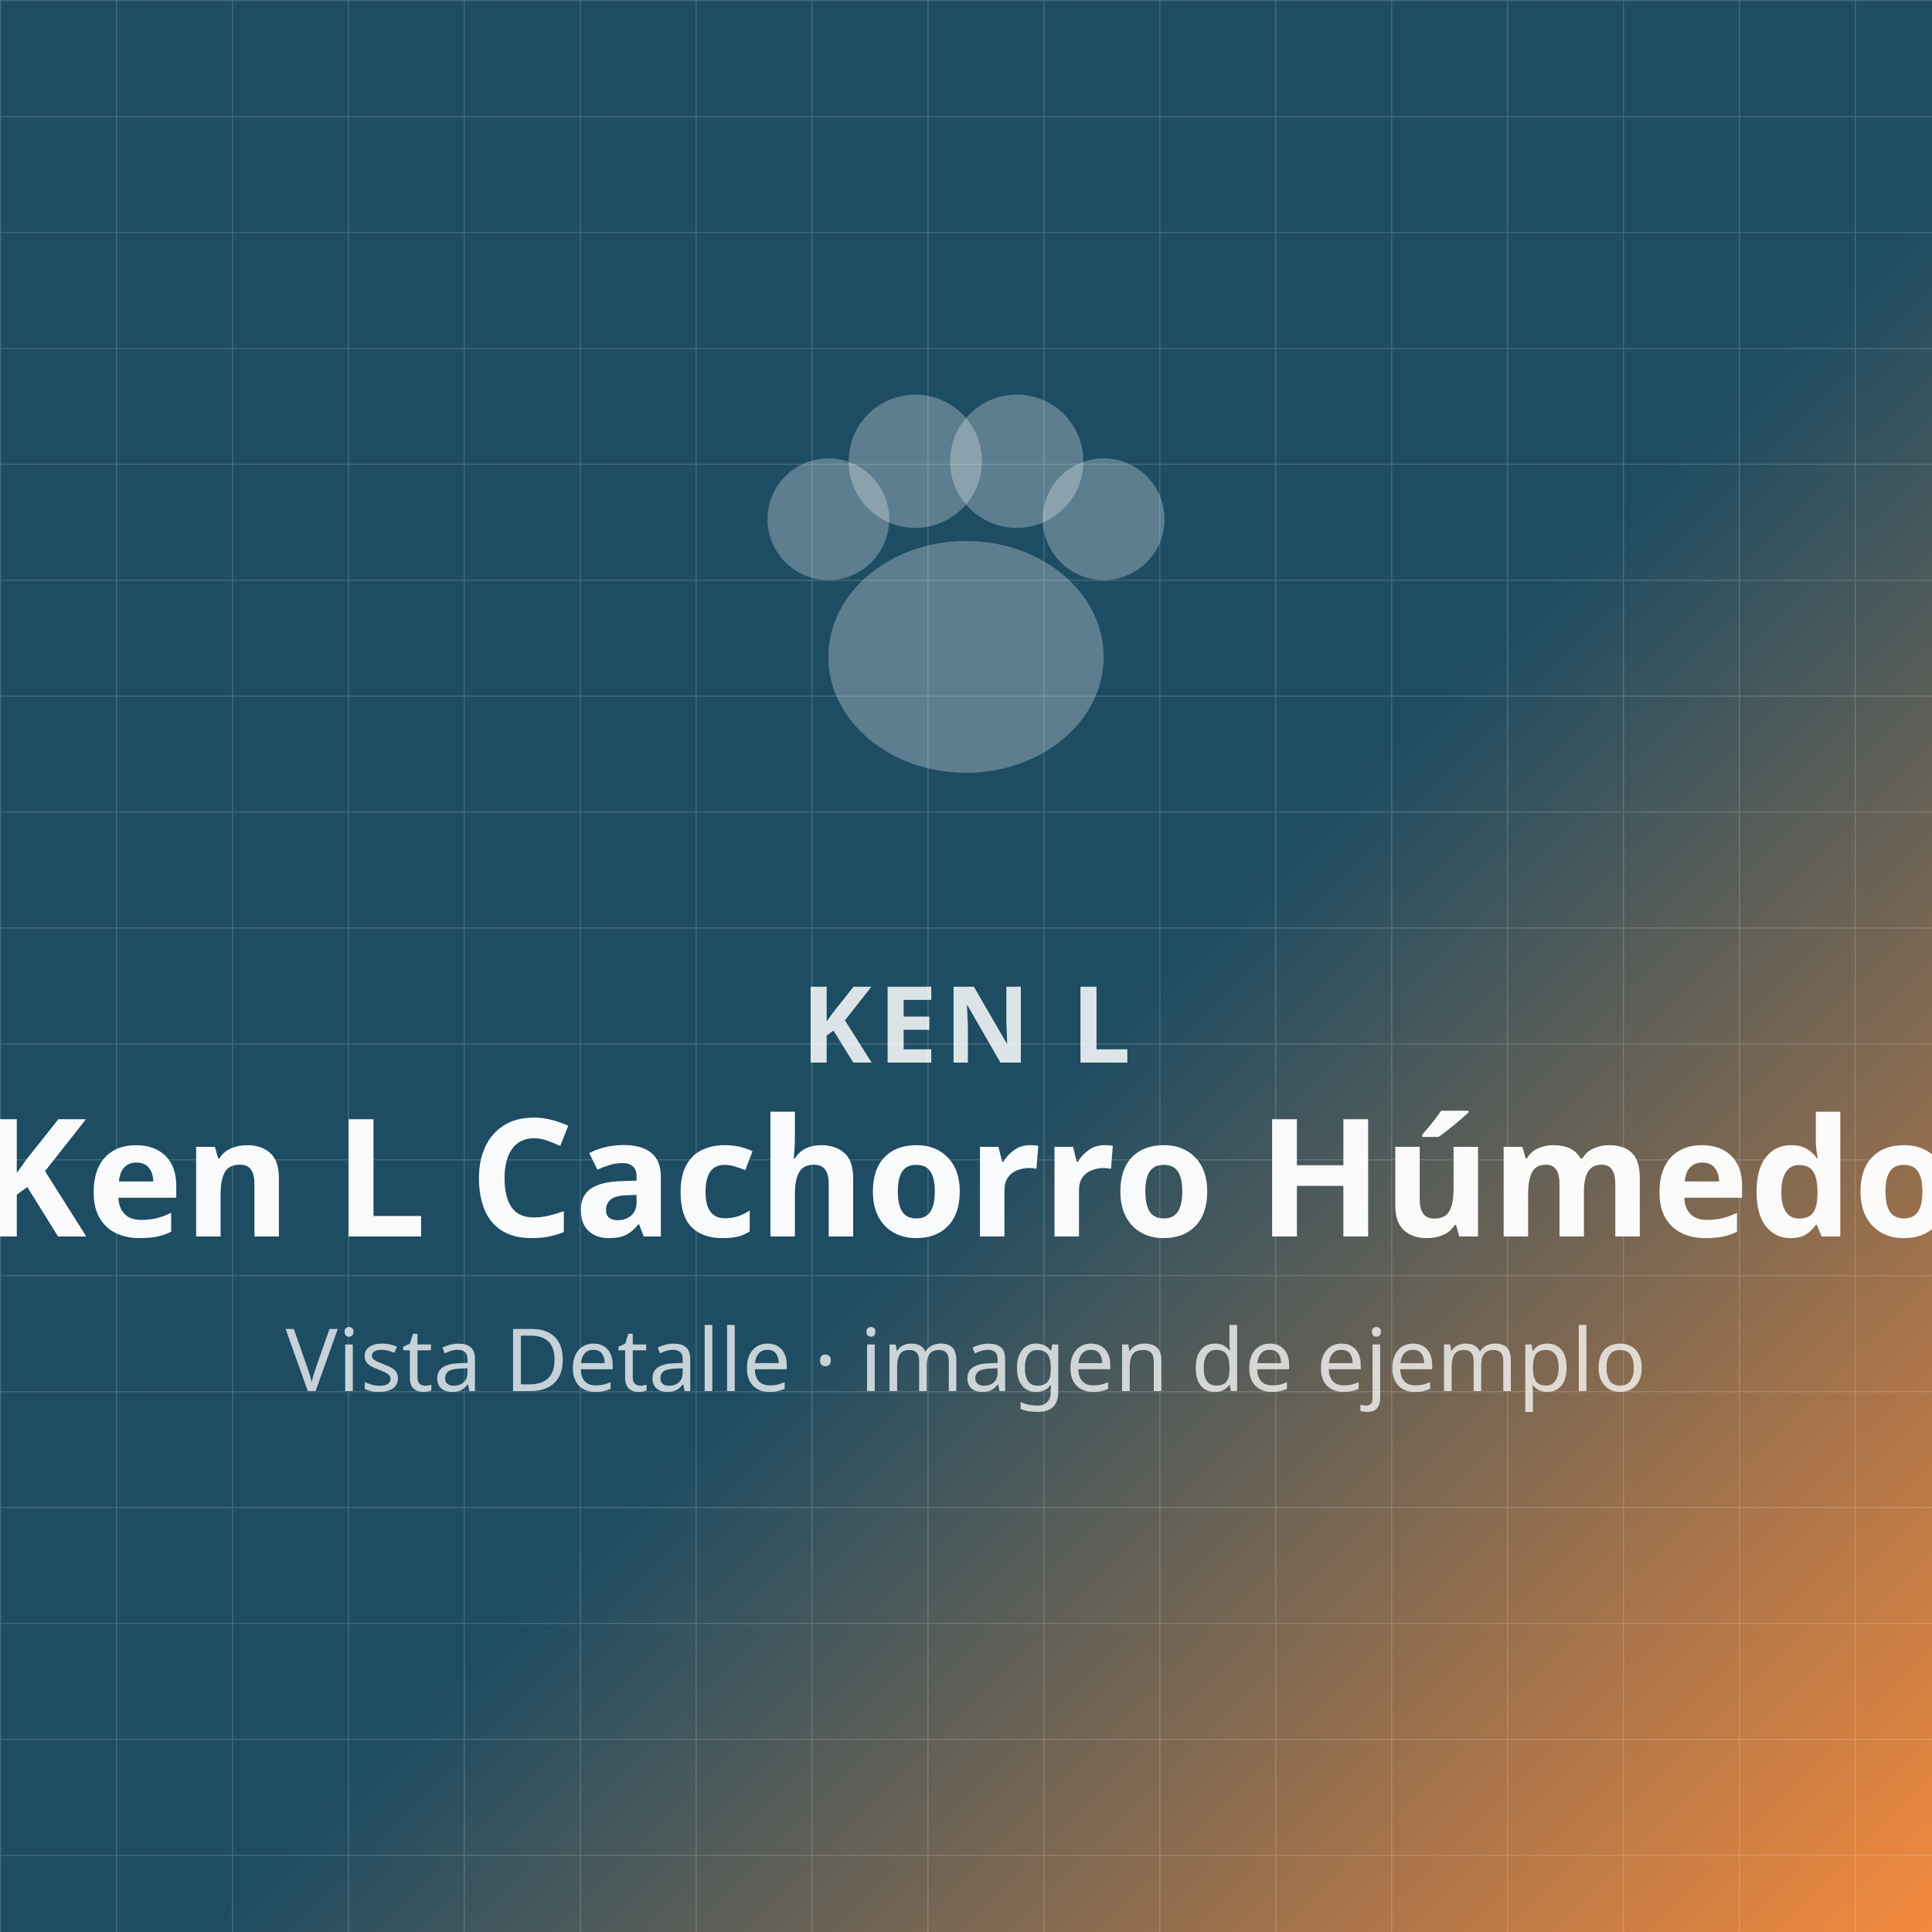
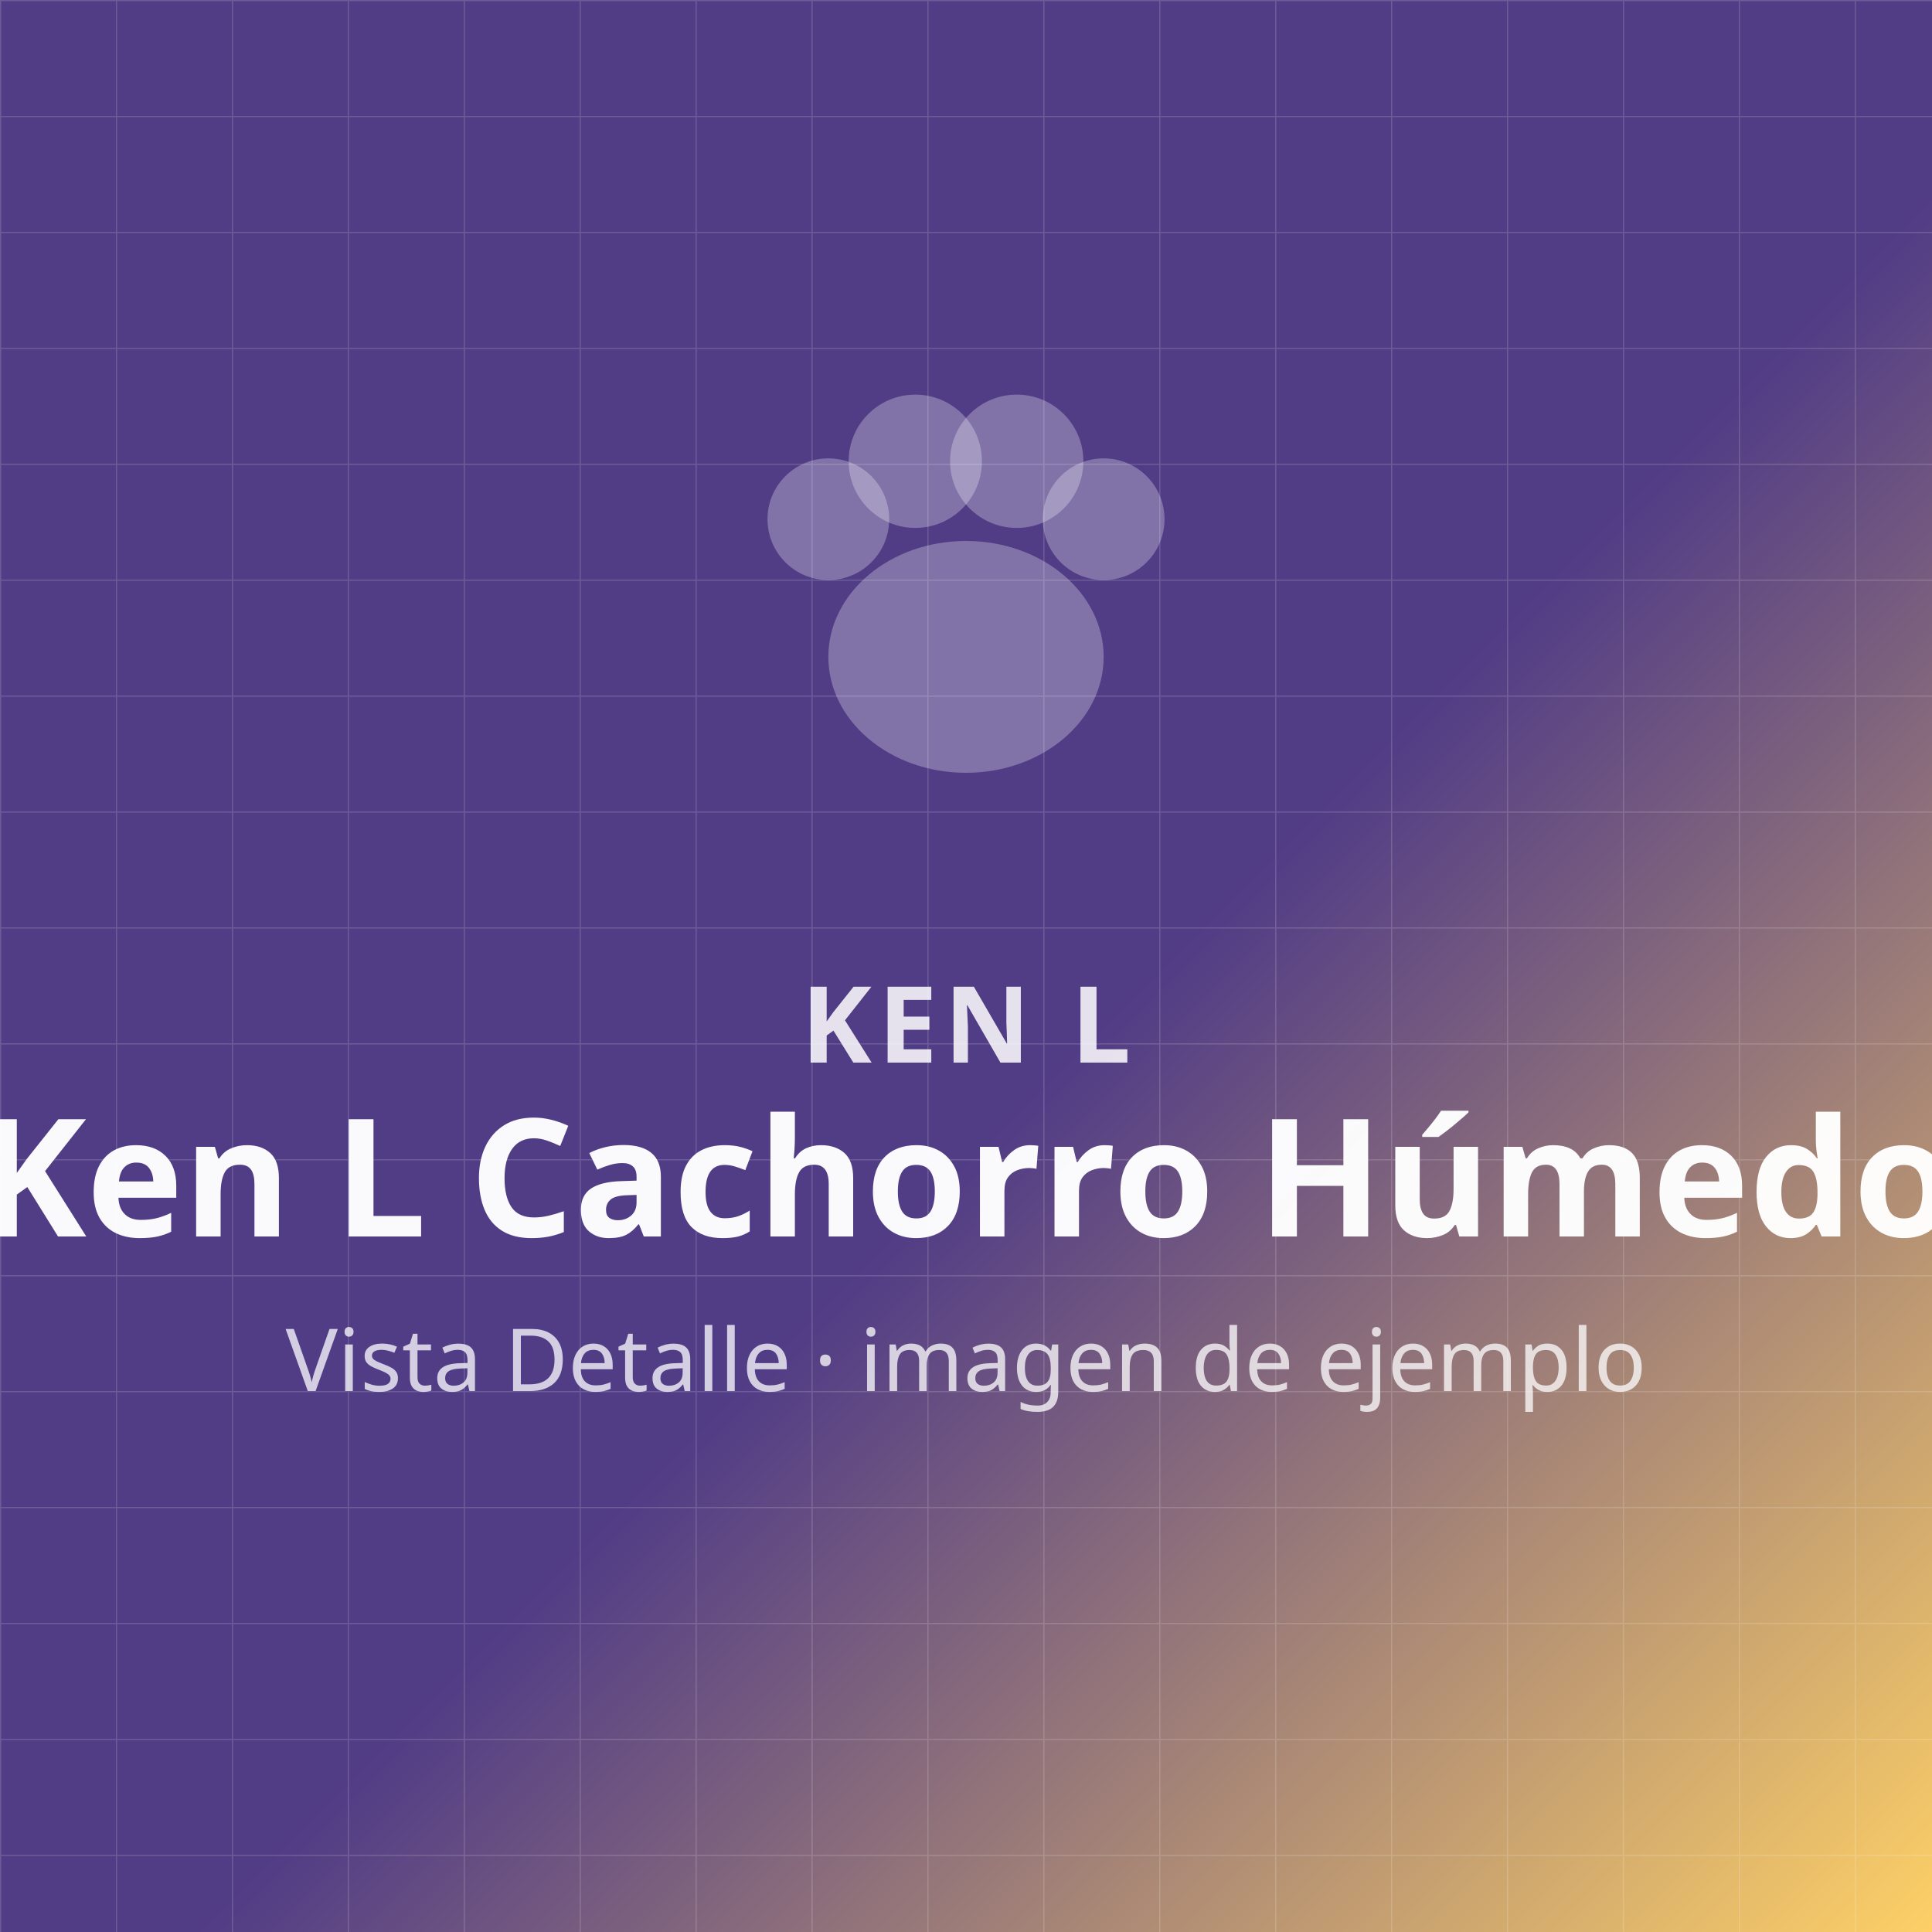
<svg xmlns="http://www.w3.org/2000/svg" width="1200" height="1200" viewBox="0 0 1200 1200" role="img" aria-label="Ken L Cachorro Húmedo">
  <defs>
    <linearGradient id="g" x1="0" y1="0" x2="1" y2="1">
-       <stop offset="0" stop-color="#1D4C63" />
-       <stop offset="0.55" stop-color="#1D4C63" />
-       <stop offset="1" stop-color="#F58A3C" />
+       <stop offset="0" stop-color="#513C86" />
+       <stop offset="0.55" stop-color="#513C86" />
+       <stop offset="1" stop-color="#FFD166" />
    </linearGradient>
    <pattern id="grid" width="72" height="72" patternUnits="userSpaceOnUse">
      <path d="M 72 0 L 0 0 0 72" fill="none" stroke="rgba(255,255,255,0.16)" stroke-width="1.5" />
    </pattern>
  </defs>
  <rect width="1200" height="1200" fill="url(#g)" />
  <rect width="1200" height="1200" fill="url(#grid)" />
  <circle cx="514.5" cy="322.5" r="37.8" fill="rgba(255,255,255,0.28)" />
  <circle cx="568.5" cy="286.5" r="41.4" fill="rgba(255,255,255,0.28)" />
  <circle cx="631.5" cy="286.5" r="41.4" fill="rgba(255,255,255,0.28)" />
  <circle cx="685.5" cy="322.5" r="37.8" fill="rgba(255,255,255,0.28)" />
  <ellipse cx="600" cy="408" rx="85.5" ry="72" fill="rgba(255,255,255,0.28)" />
  <text x="600" y="660" text-anchor="middle" font-family="Fredoka, Nunito, system-ui, sans-serif" font-size="66" font-weight="700" letter-spacing="4" fill="rgba(255,255,255,0.85)">KEN L</text>
  <text x="600" y="768" text-anchor="middle" font-family="Fredoka, Nunito, system-ui, sans-serif" font-size="102" font-weight="800" fill="rgba(255,255,255,0.97)">Ken L Cachorro Húmedo</text>
  <text x="600" y="864" text-anchor="middle" font-family="Fredoka, Nunito, system-ui, sans-serif" font-size="54" font-weight="500" fill="rgba(255,255,255,0.75)">Vista Detalle · imagen de ejemplo</text>
</svg>
